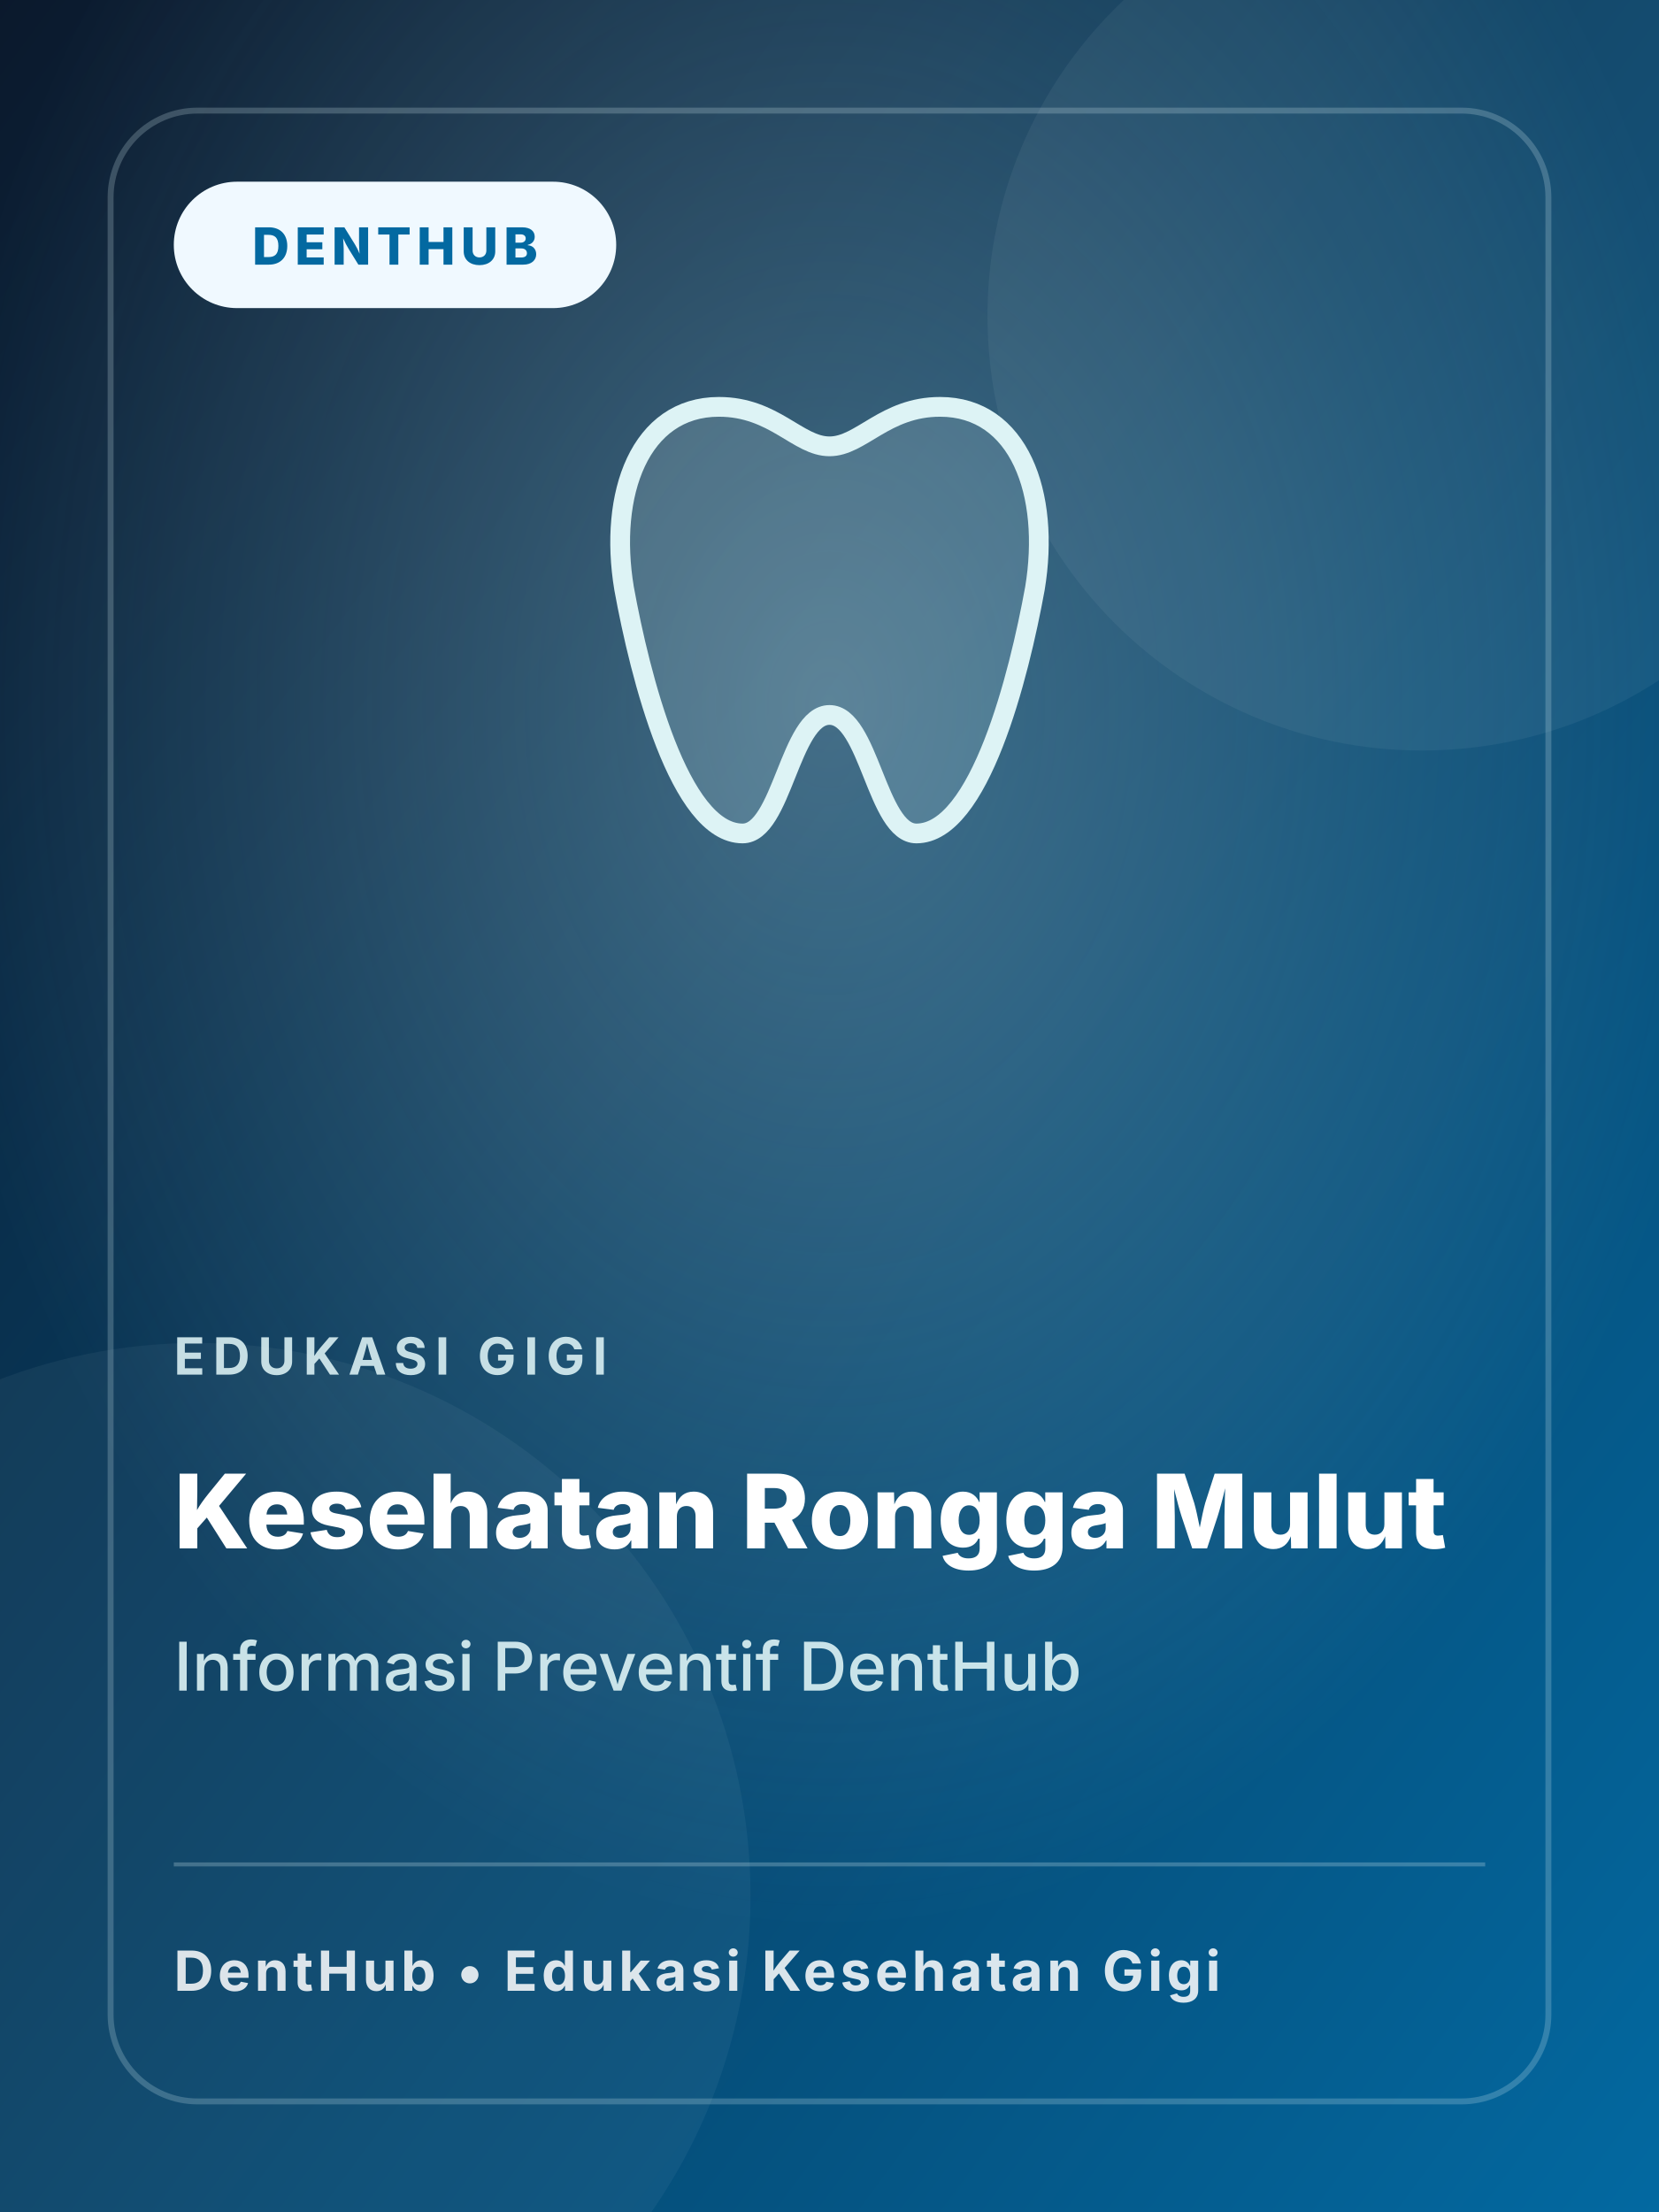
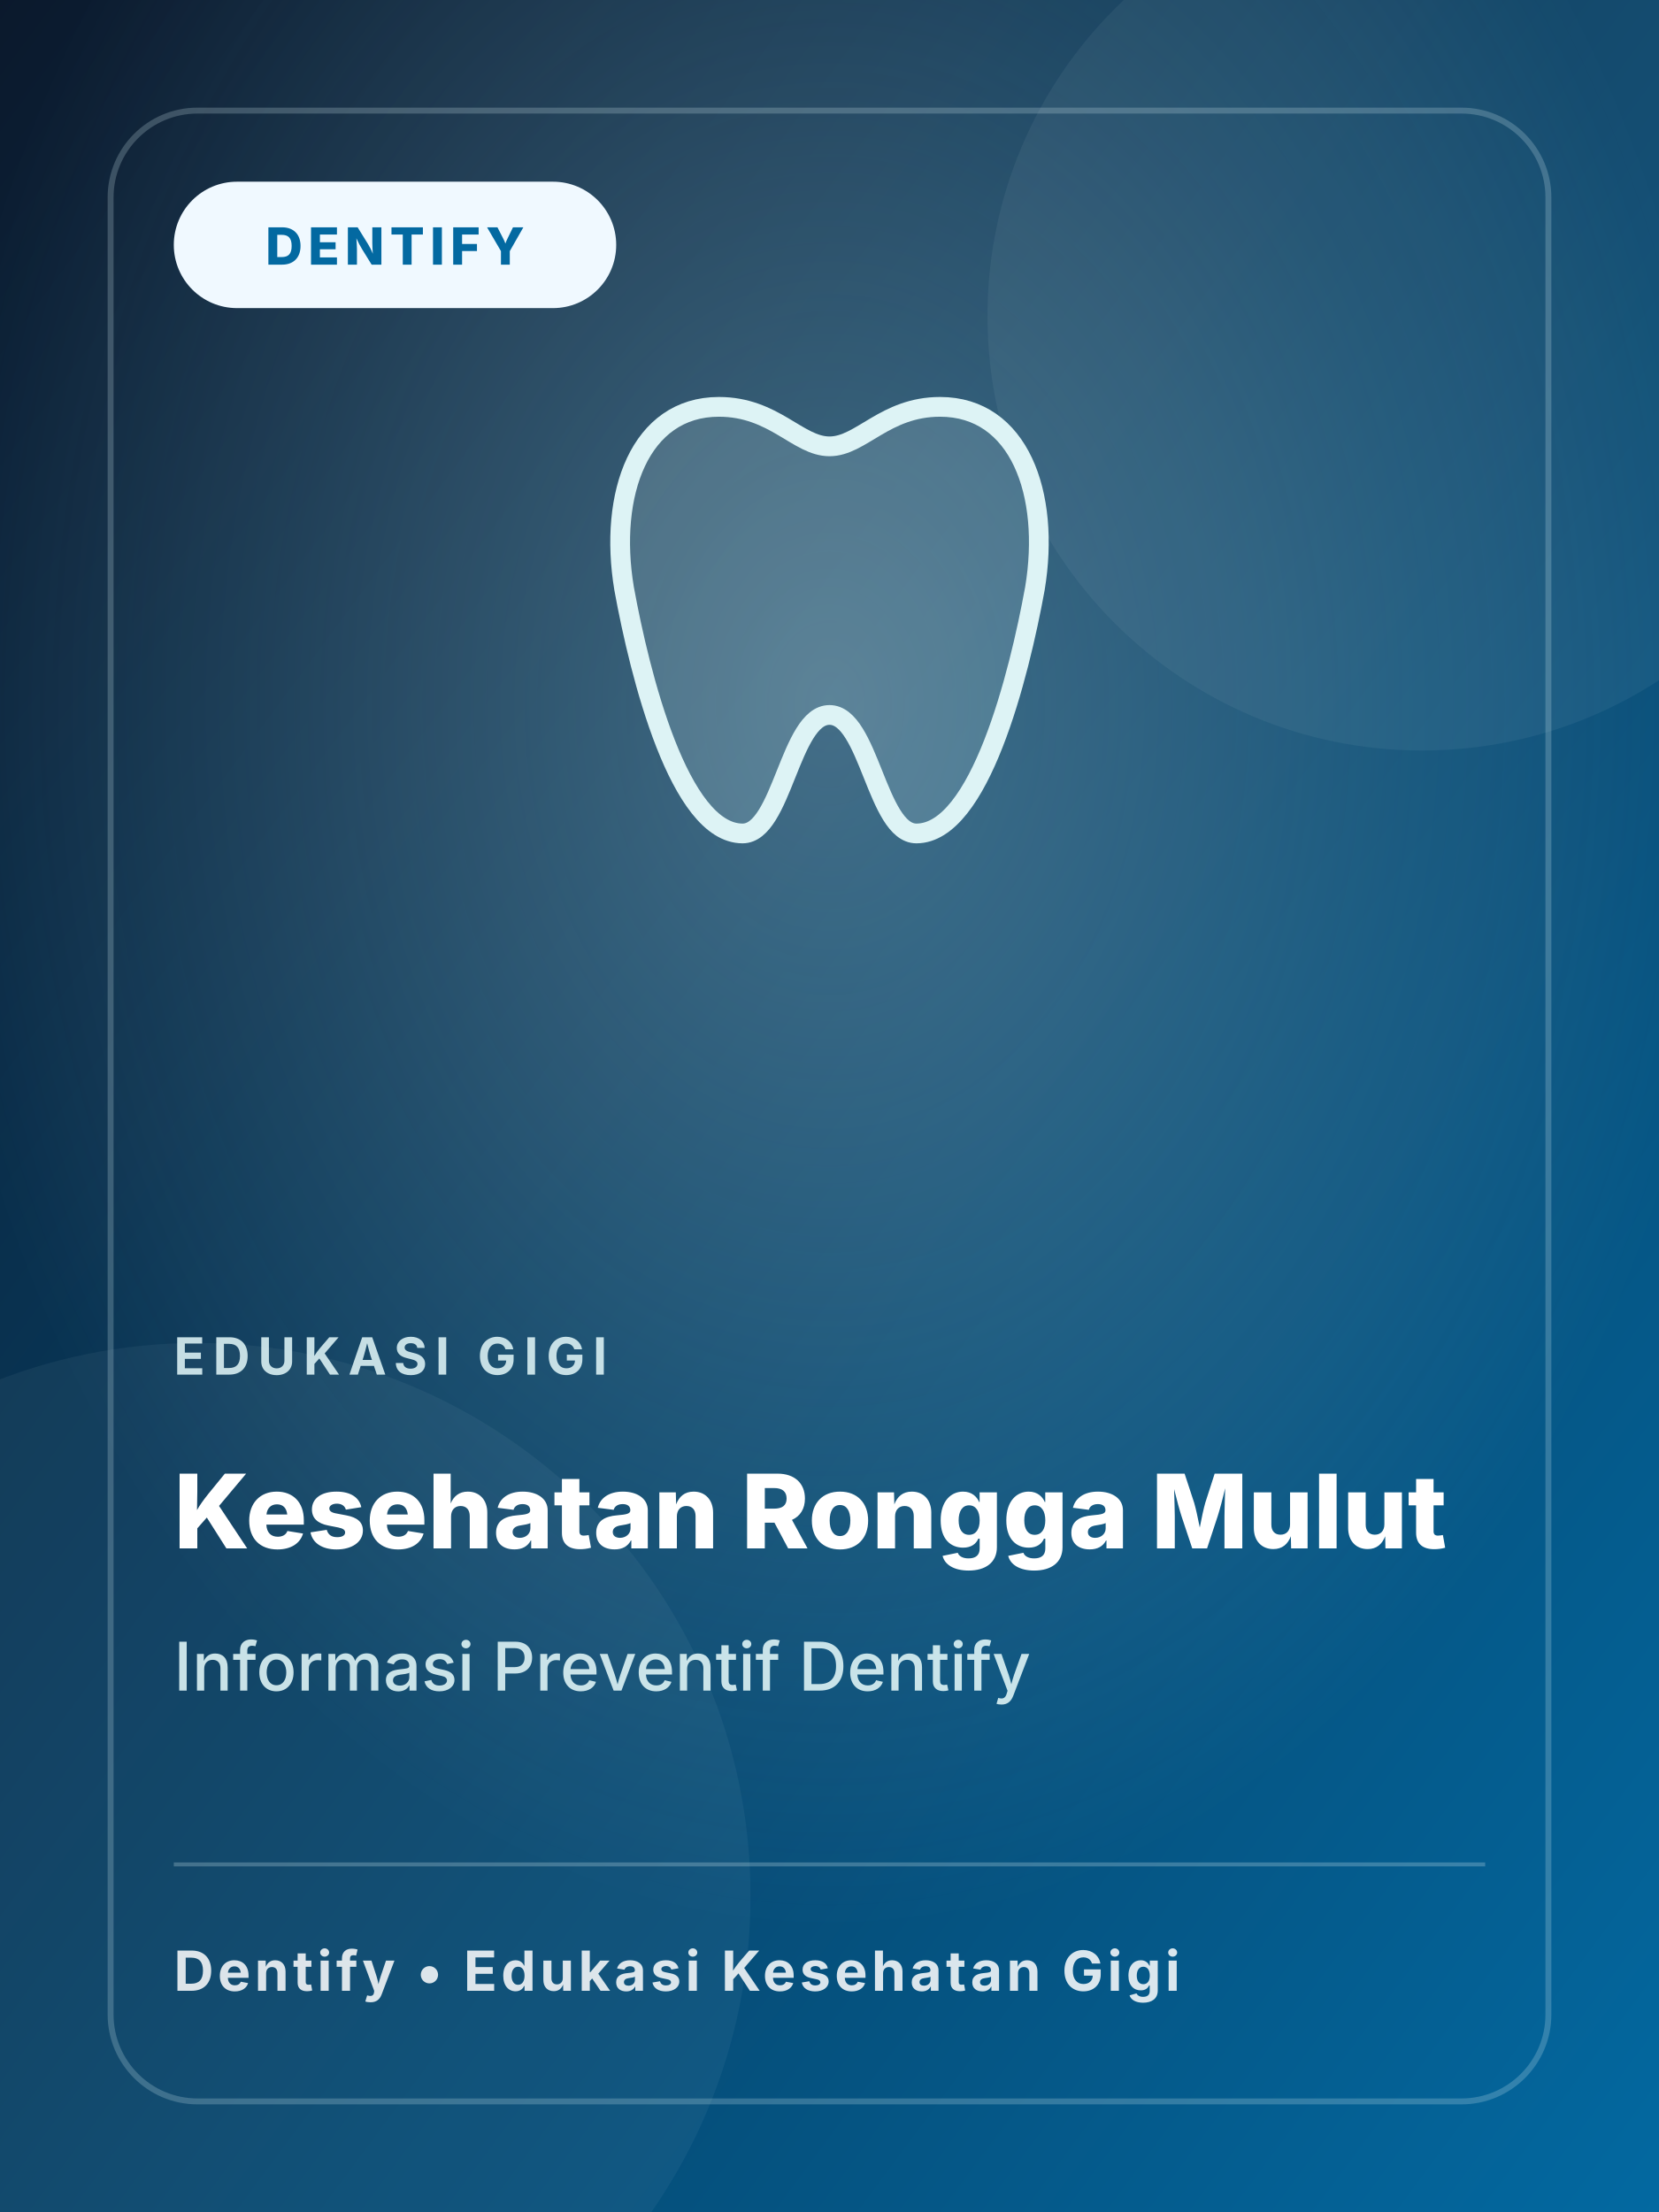
<svg xmlns="http://www.w3.org/2000/svg" viewBox="0 0 420 560" width="420" height="560" role="img" aria-label="Kesehatan Rongga Mulut">
  <defs>
    <linearGradient id="bg" x1="0%" y1="0%" x2="100%" y2="100%">
      <stop offset="0%" stop-color="#0B192C" />
      <stop offset="100%" stop-color="#0369A1" />
    </linearGradient>
    <radialGradient id="glow" cx="50%" cy="32%" r="55%">
      <stop offset="0%" stop-color="#DDF3F5" stop-opacity="0.28" />
      <stop offset="100%" stop-color="#DDF3F5" stop-opacity="0" />
    </radialGradient>
  </defs>
  <rect width="420" height="560" fill="url(#bg)" />
  <rect width="420" height="560" fill="url(#glow)" />
  <circle cx="360" cy="80" r="110" fill="#DDF3F5" fill-opacity="0.06" />
  <circle cx="50" cy="480" r="140" fill="#DDF3F5" fill-opacity="0.05" />
  <rect x="28" y="28" width="364" height="504" rx="22" fill="none" stroke="#DDF3F5" stroke-opacity="0.22" stroke-width="1.5" />
  <rect x="44" y="46" width="112" height="32" rx="16" fill="#F0F9FF" />
-   <text x="100" y="67" text-anchor="middle" font-family="system-ui, -apple-system, sans-serif" font-size="13" font-weight="800" letter-spacing="1.4" fill="#0369A1">DENTHUB</text>
+   <text x="100" y="67" text-anchor="middle" font-family="system-ui, -apple-system, sans-serif" font-size="13" font-weight="800" letter-spacing="1.4" fill="#0369A1">DENTIFY</text>
  <g transform="translate(210 155)" stroke="#DDF3F5" stroke-width="5" fill="#DDF3F5" fill-opacity="0.16" stroke-linejoin="round">
    <path d="M-28 -52 C-48 -52 -56 -30 -52 -6 C-48 16 -38 56 -22 56 C-12 56 -10 26 0 26 C10 26 12 56 22 56 C38 56 48 16 52 -6 C56 -30 48 -52 28 -52 C14 -52 8 -42 0 -42 C-8 -42 -14 -52 -28 -52 Z" />
  </g>
  <text x="44" y="348" font-family="system-ui, -apple-system, sans-serif" font-size="13" font-weight="700" letter-spacing="2" fill="#DDF3F5" opacity="0.88">EDUKASI GIGI</text>
  <text x="44" y="392" font-family="system-ui, -apple-system, sans-serif" font-size="26" font-weight="800" fill="#FFFFFF">Kesehatan Rongga Mulut</text>
-   <text x="44" y="428" font-family="system-ui, -apple-system, sans-serif" font-size="17" font-weight="500" fill="#DDF3F5" opacity="0.9">Informasi Preventif DentHub</text>
+   <text x="44" y="428" font-family="system-ui, -apple-system, sans-serif" font-size="17" font-weight="500" fill="#DDF3F5" opacity="0.9">Informasi Preventif Dentify</text>
  <line x1="44" y1="472" x2="376" y2="472" stroke="#DDF3F5" stroke-opacity="0.25" stroke-width="1" />
-   <text x="44" y="504" font-family="system-ui, -apple-system, sans-serif" font-size="14" font-weight="700" letter-spacing="1" fill="#FFFFFF" opacity="0.85">DentHub • Edukasi Kesehatan Gigi</text>
+   <text x="44" y="504" font-family="system-ui, -apple-system, sans-serif" font-size="14" font-weight="700" letter-spacing="1" fill="#FFFFFF" opacity="0.85">Dentify • Edukasi Kesehatan Gigi</text>
</svg>
